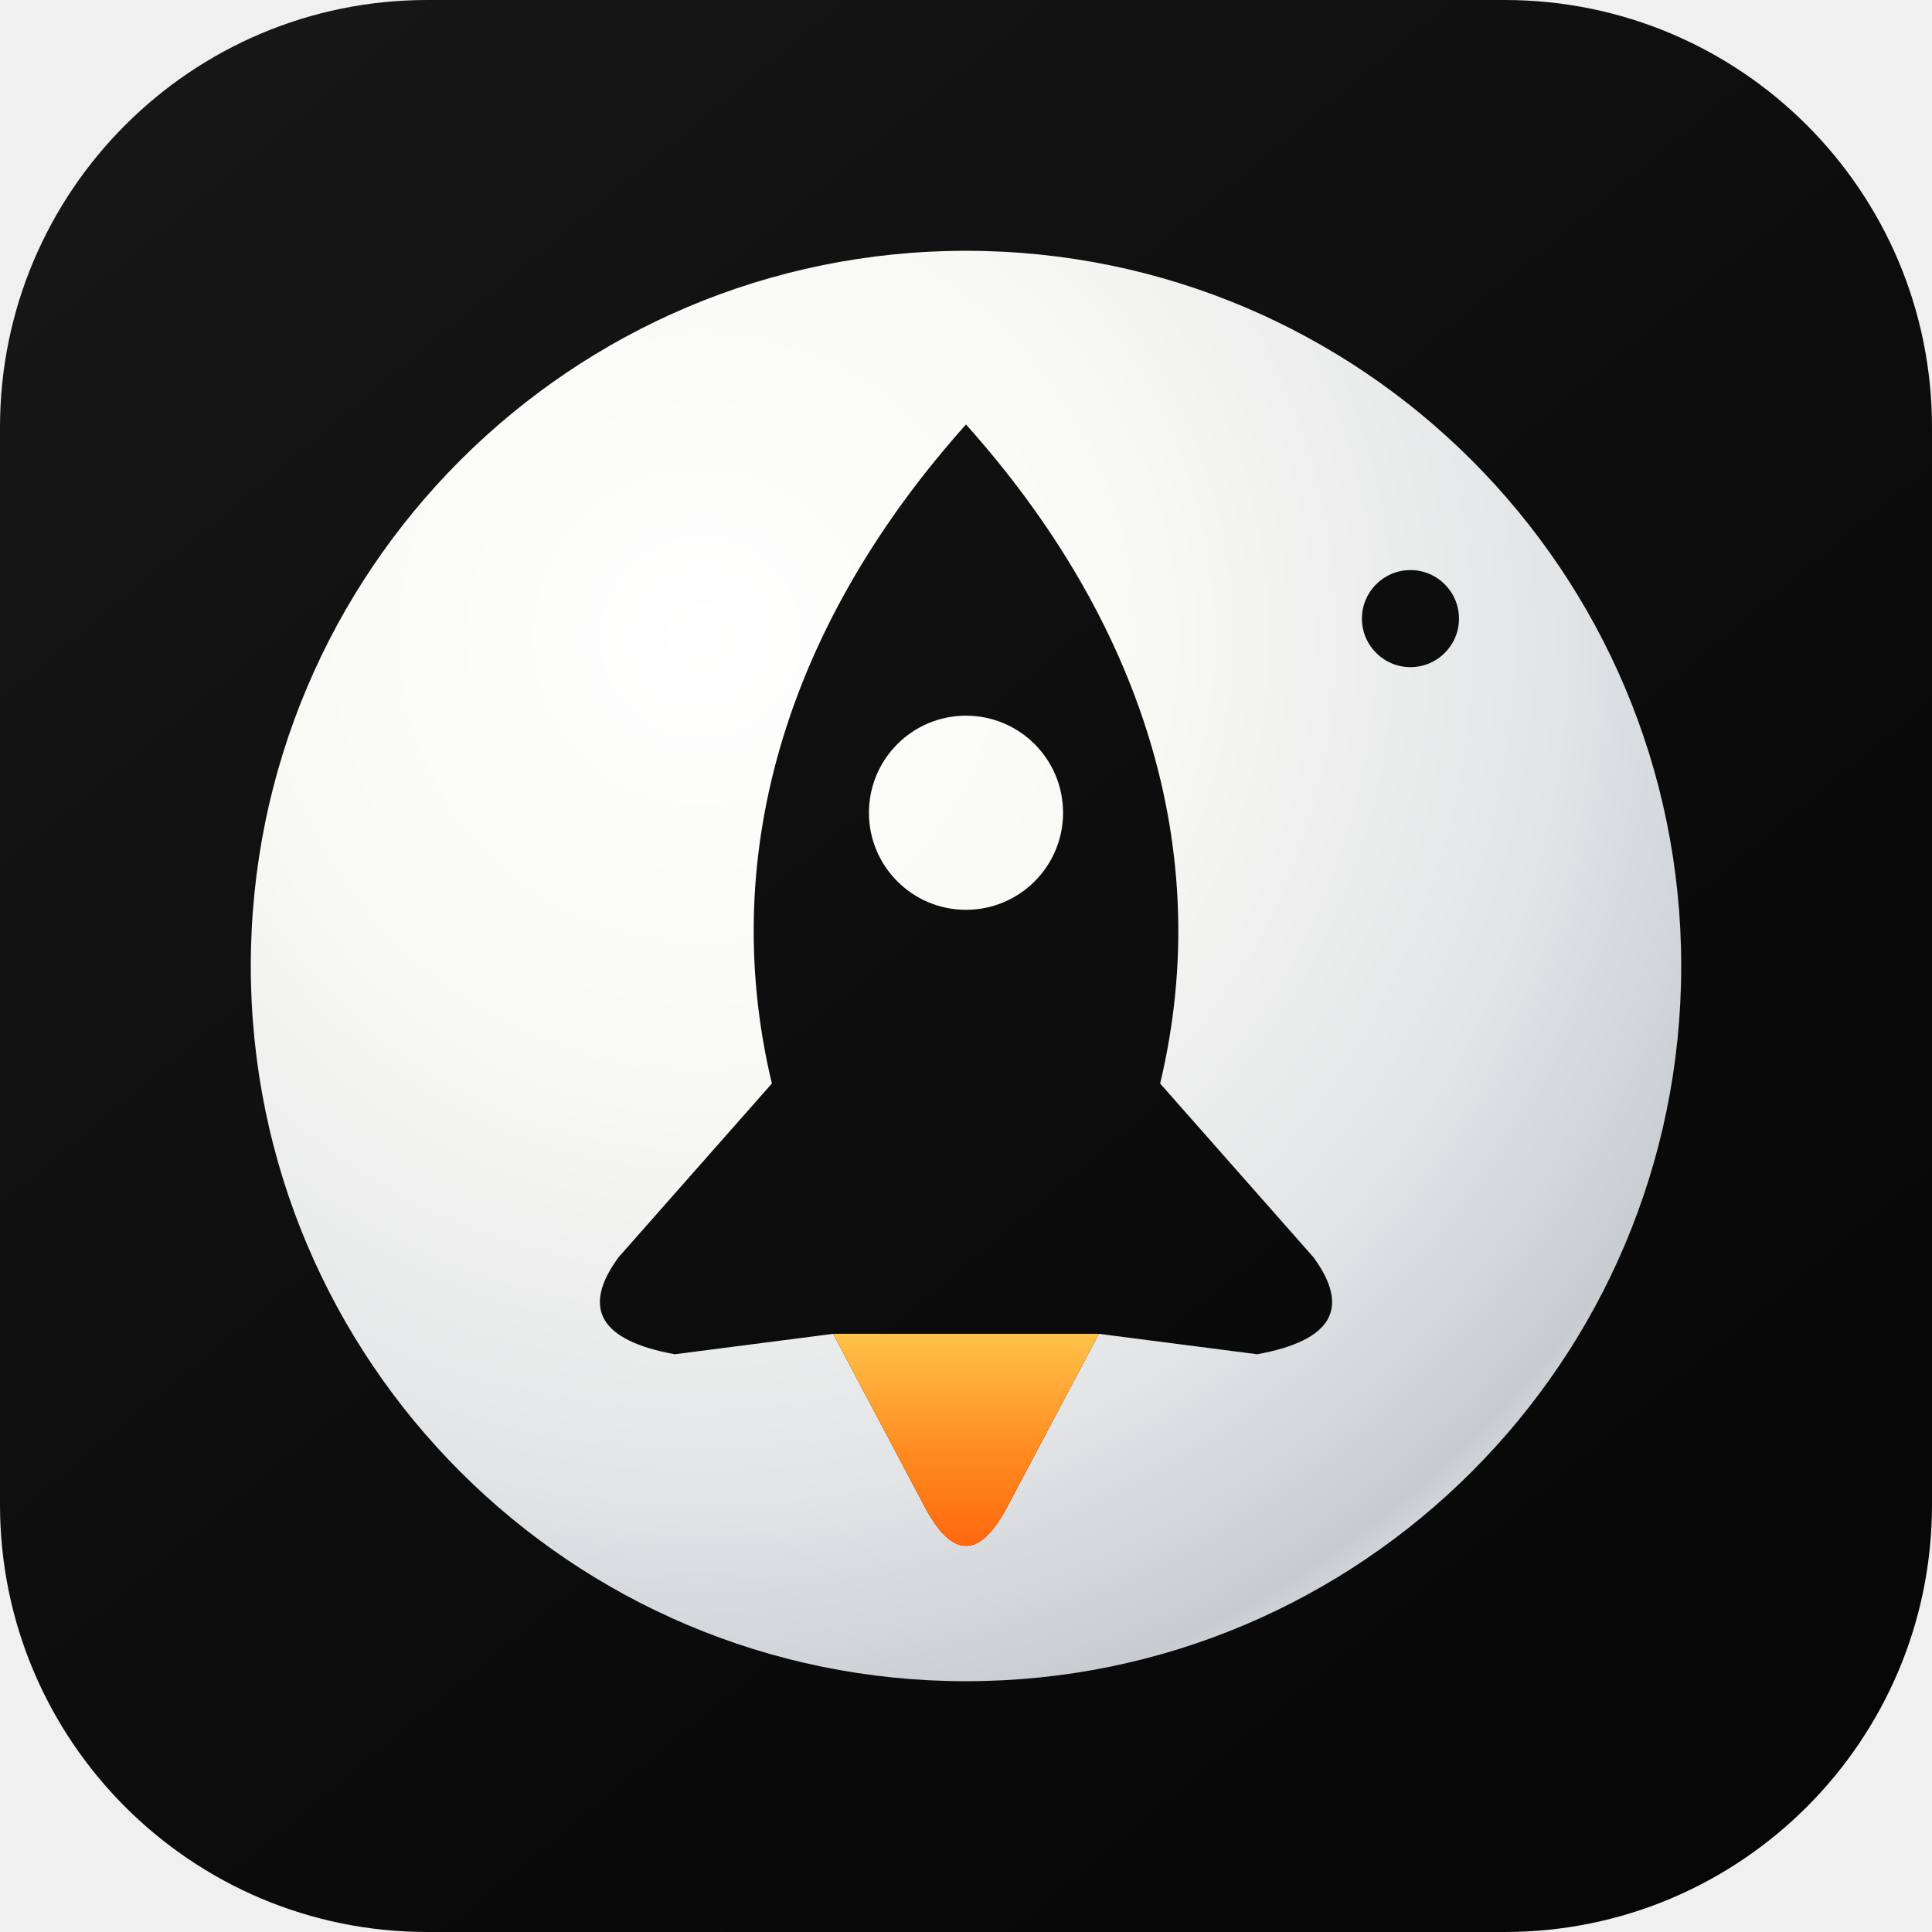
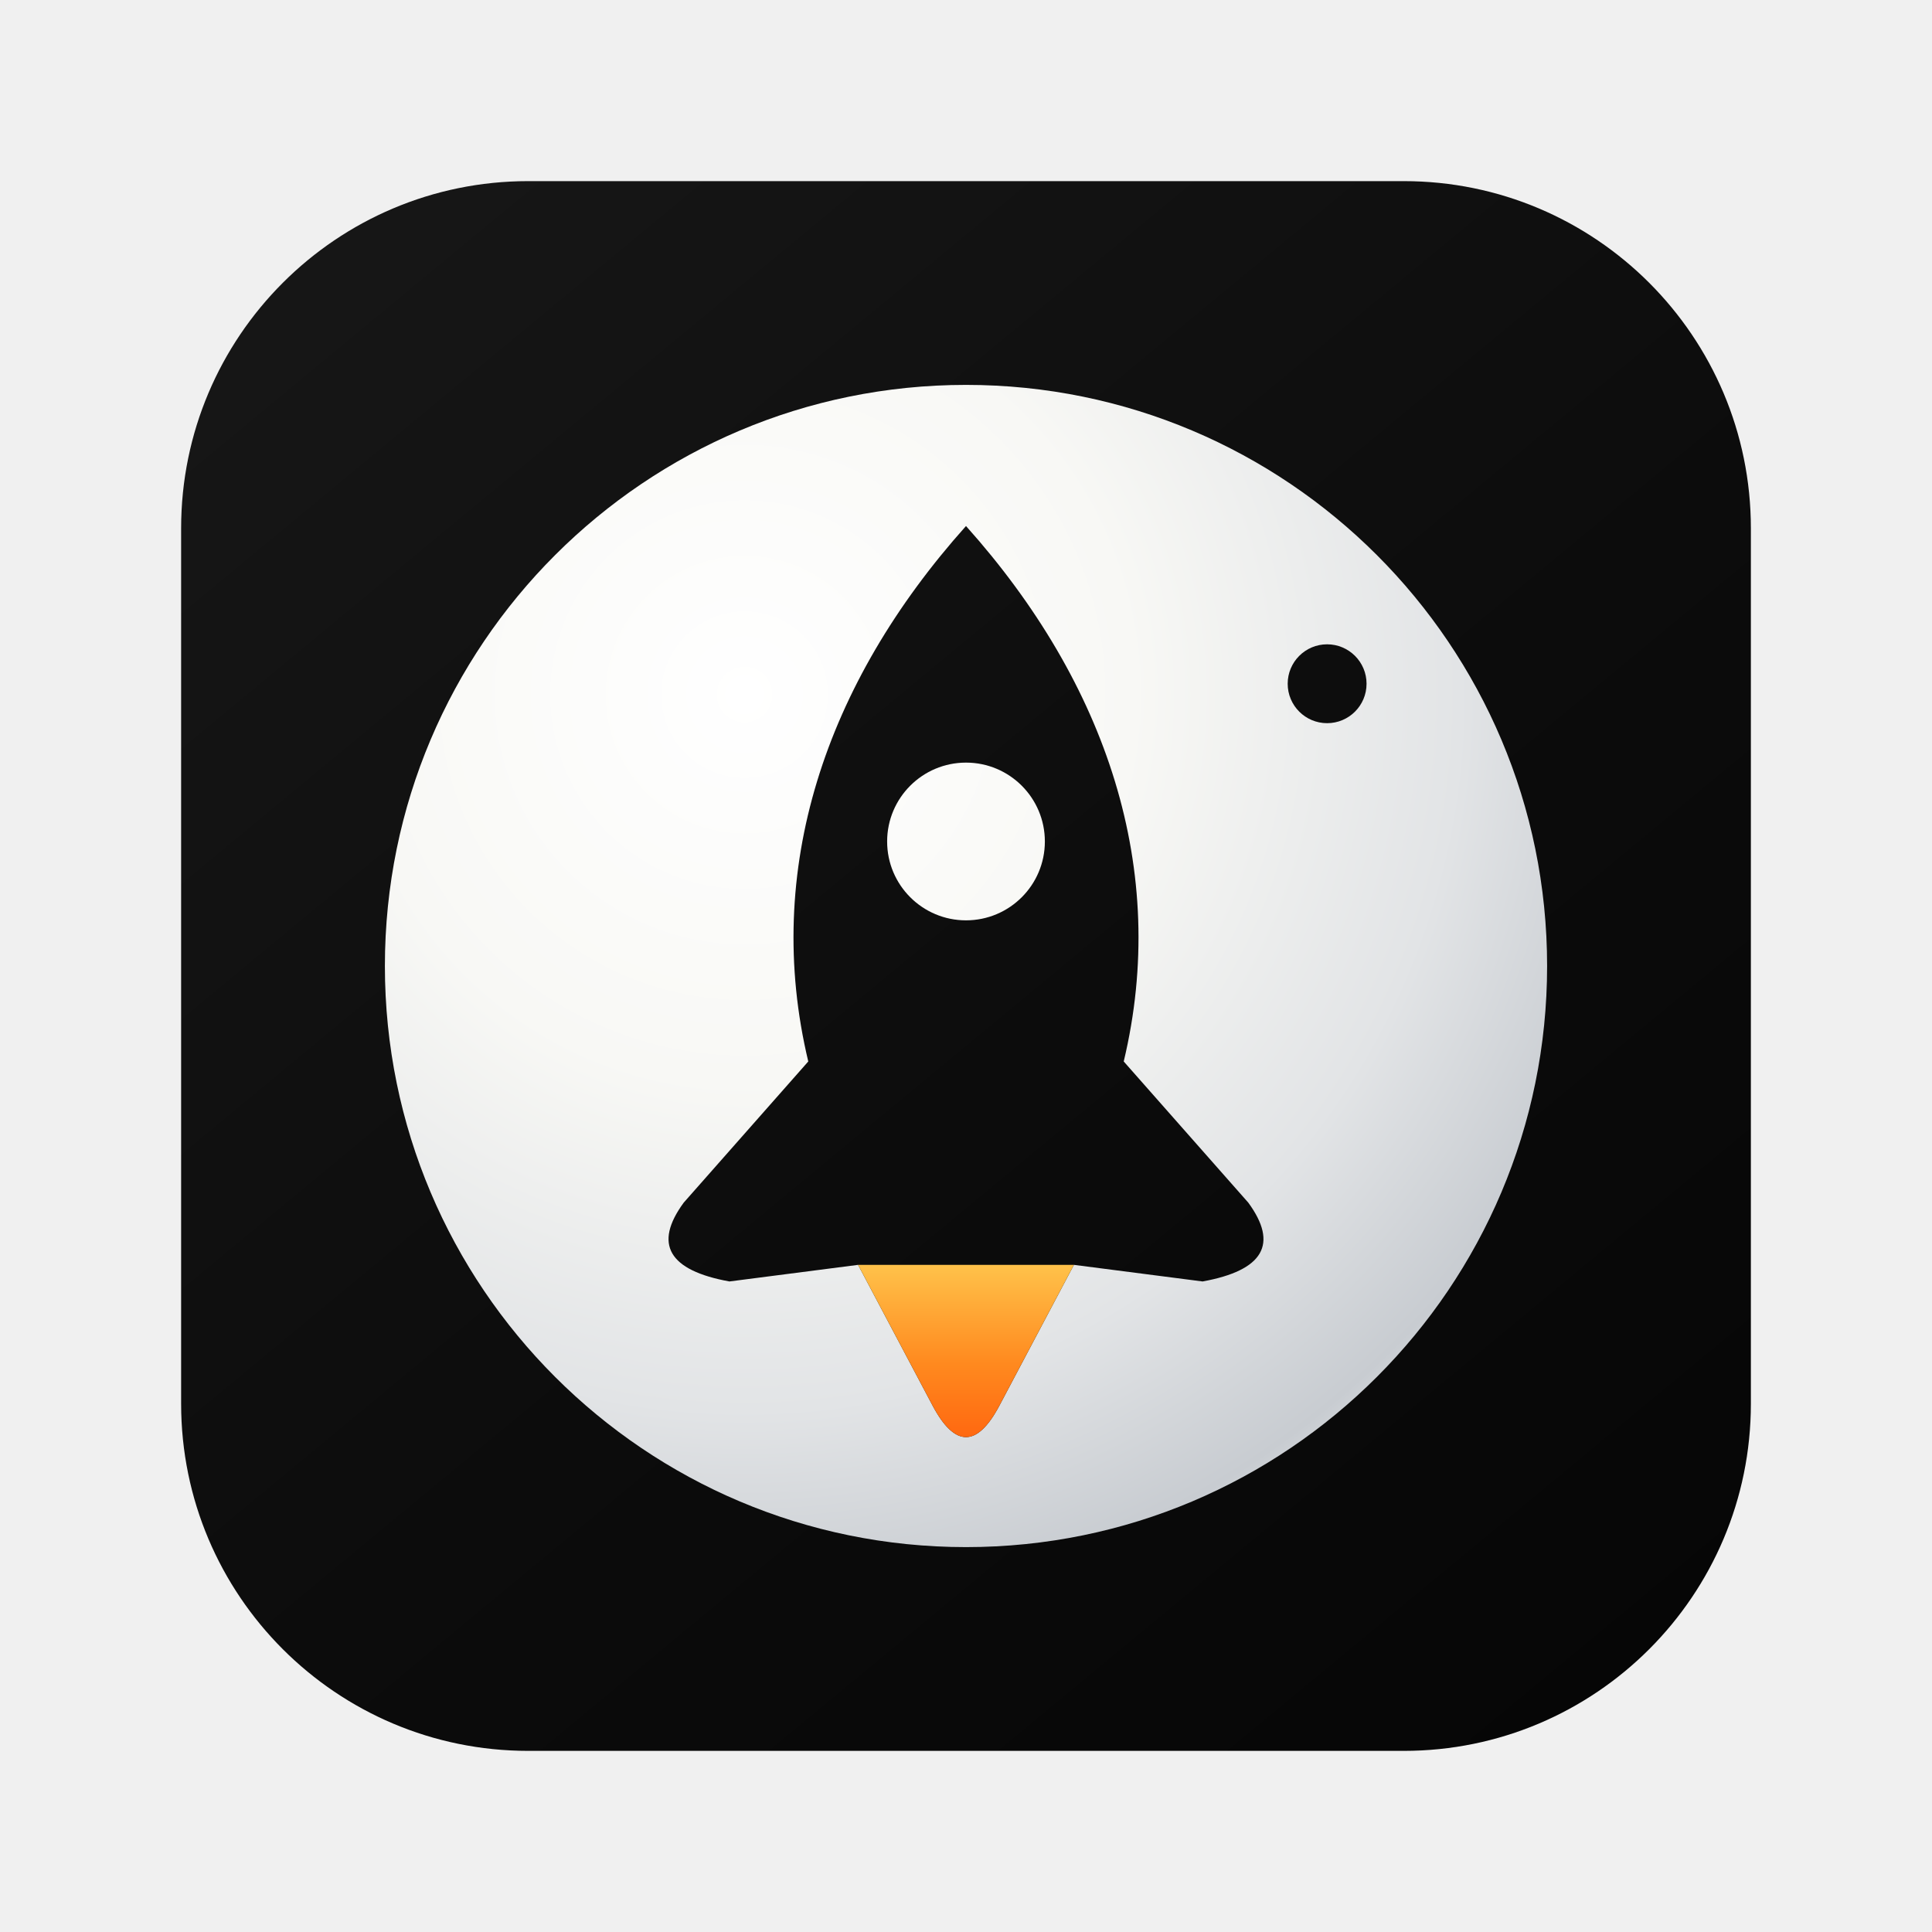
- <svg xmlns="http://www.w3.org/2000/svg" viewBox="48 48 416 416" role="img" aria-labelledby="title desc">
+ <svg xmlns="http://www.w3.org/2000/svg" viewBox="0 0 512 512" role="img" aria-labelledby="title desc">
  <defs>
    <linearGradient id="plate" x1="64" y1="24" x2="448" y2="488" gradientUnits="userSpaceOnUse">
      <stop stop-color="#181818" />
      <stop offset="0.55" stop-color="#0C0C0C" />
      <stop offset="1" stop-color="#050505" />
    </linearGradient>
    <radialGradient id="planet" cx="0" cy="0" r="1" gradientUnits="userSpaceOnUse" gradientTransform="translate(198 184) rotate(47) scale(270)">
      <stop stop-color="#FFFFFF" />
      <stop offset="0.38" stop-color="#F8F8F5" />
      <stop offset="0.7" stop-color="#E2E4E6" />
      <stop offset="0.9" stop-color="#C8CCD1" />
      <stop offset="1" stop-color="#EEF0F1" />
    </radialGradient>
    <linearGradient id="flame" x1="256" y1="328" x2="256" y2="377" gradientUnits="userSpaceOnUse">
      <stop stop-color="#FFC24A" />
      <stop offset="0.48" stop-color="#FF8A1F" />
      <stop offset="1" stop-color="#FF5A0A" />
    </linearGradient>
    <mask id="quiet-cutout" maskUnits="userSpaceOnUse" x="0" y="0" width="512" height="512">
      <rect width="512" height="512" fill="white" />
      <g transform="translate(256 256) scale(1.1) translate(-256 -256)">
        <path d="M256 150C222 188 207 233 218 279L188 313Q177 328 199 332L230 328L248 362Q256 377 264 362L282 328L313 332Q335 328 324 313L294 279C305 233 290 188 256 150Z" fill="black" />
        <circle cx="256" cy="226" r="19" fill="white" />
        <circle cx="343" cy="188" r="9.5" fill="black" />
      </g>
    </mask>
  </defs>
  <rect x="48" y="48" width="416" height="416" rx="92" fill="url(#plate)" />
  <circle cx="256" cy="256" r="154" fill="url(#planet)" mask="url(#quiet-cutout)" />
  <path d="M230 328L248 362Q256 377 264 362L282 328Z" fill="url(#flame)" transform="translate(256 256) scale(1.1) translate(-256 -256)" />
</svg>
